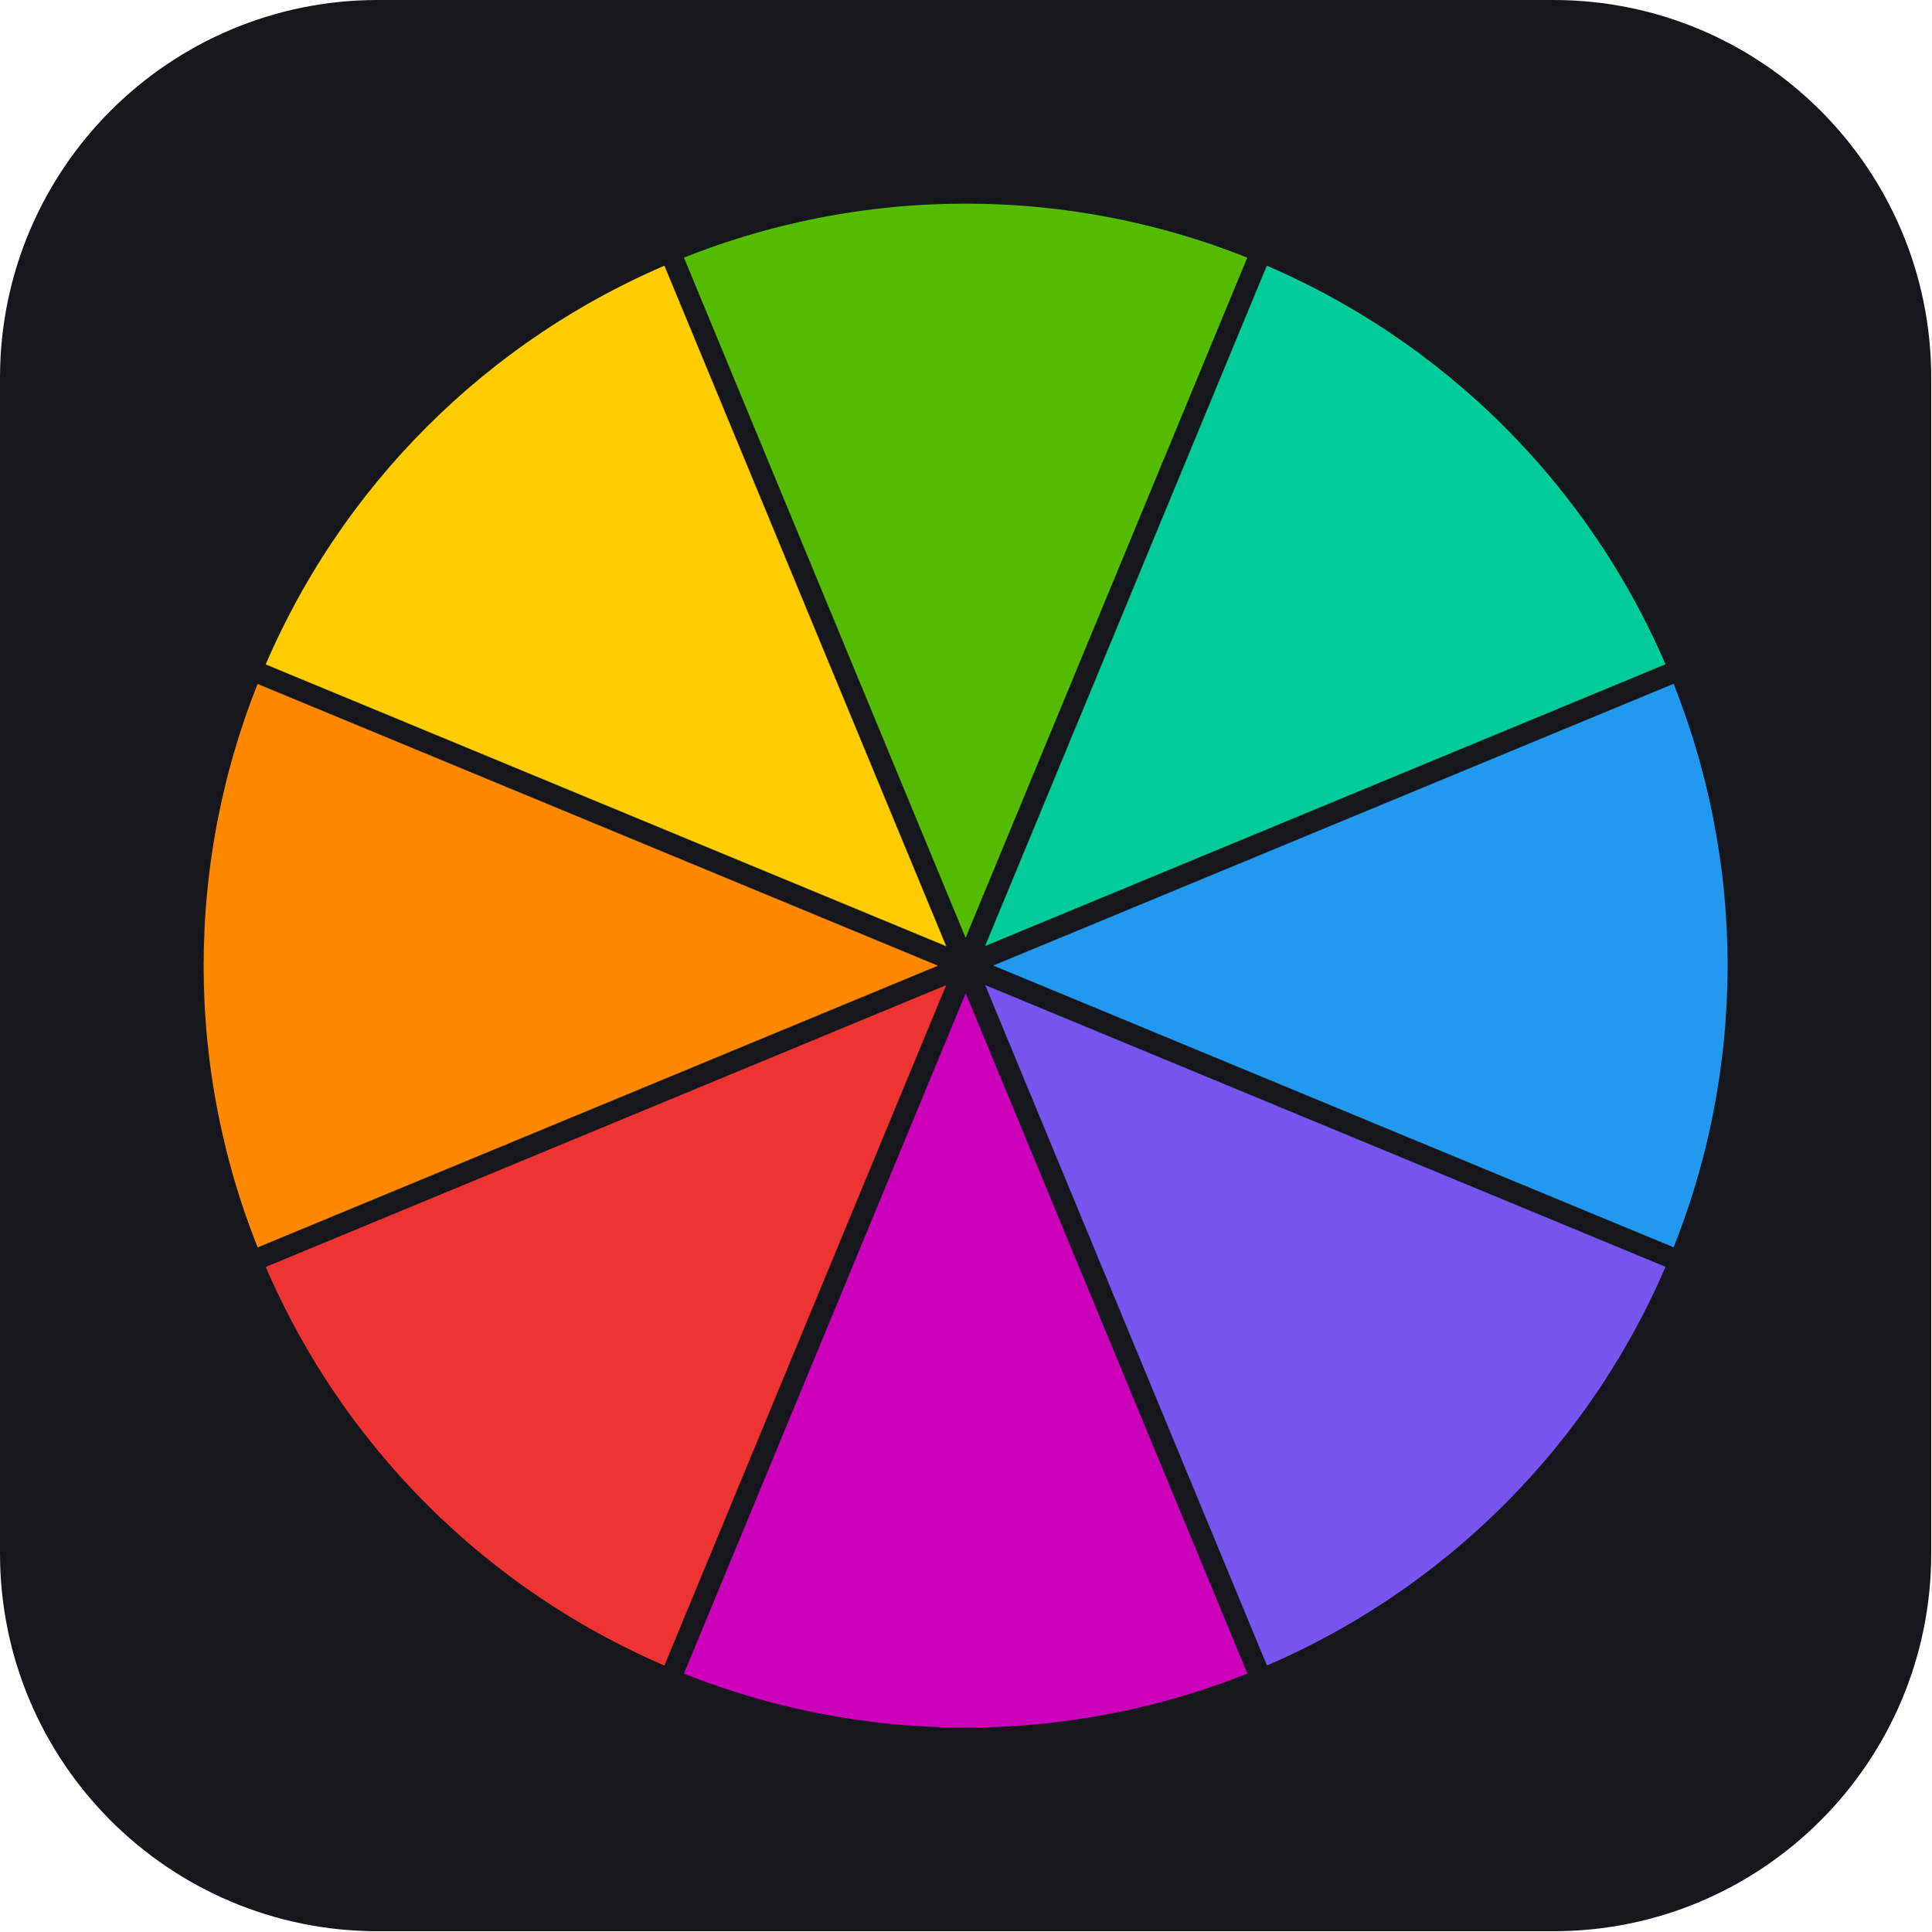
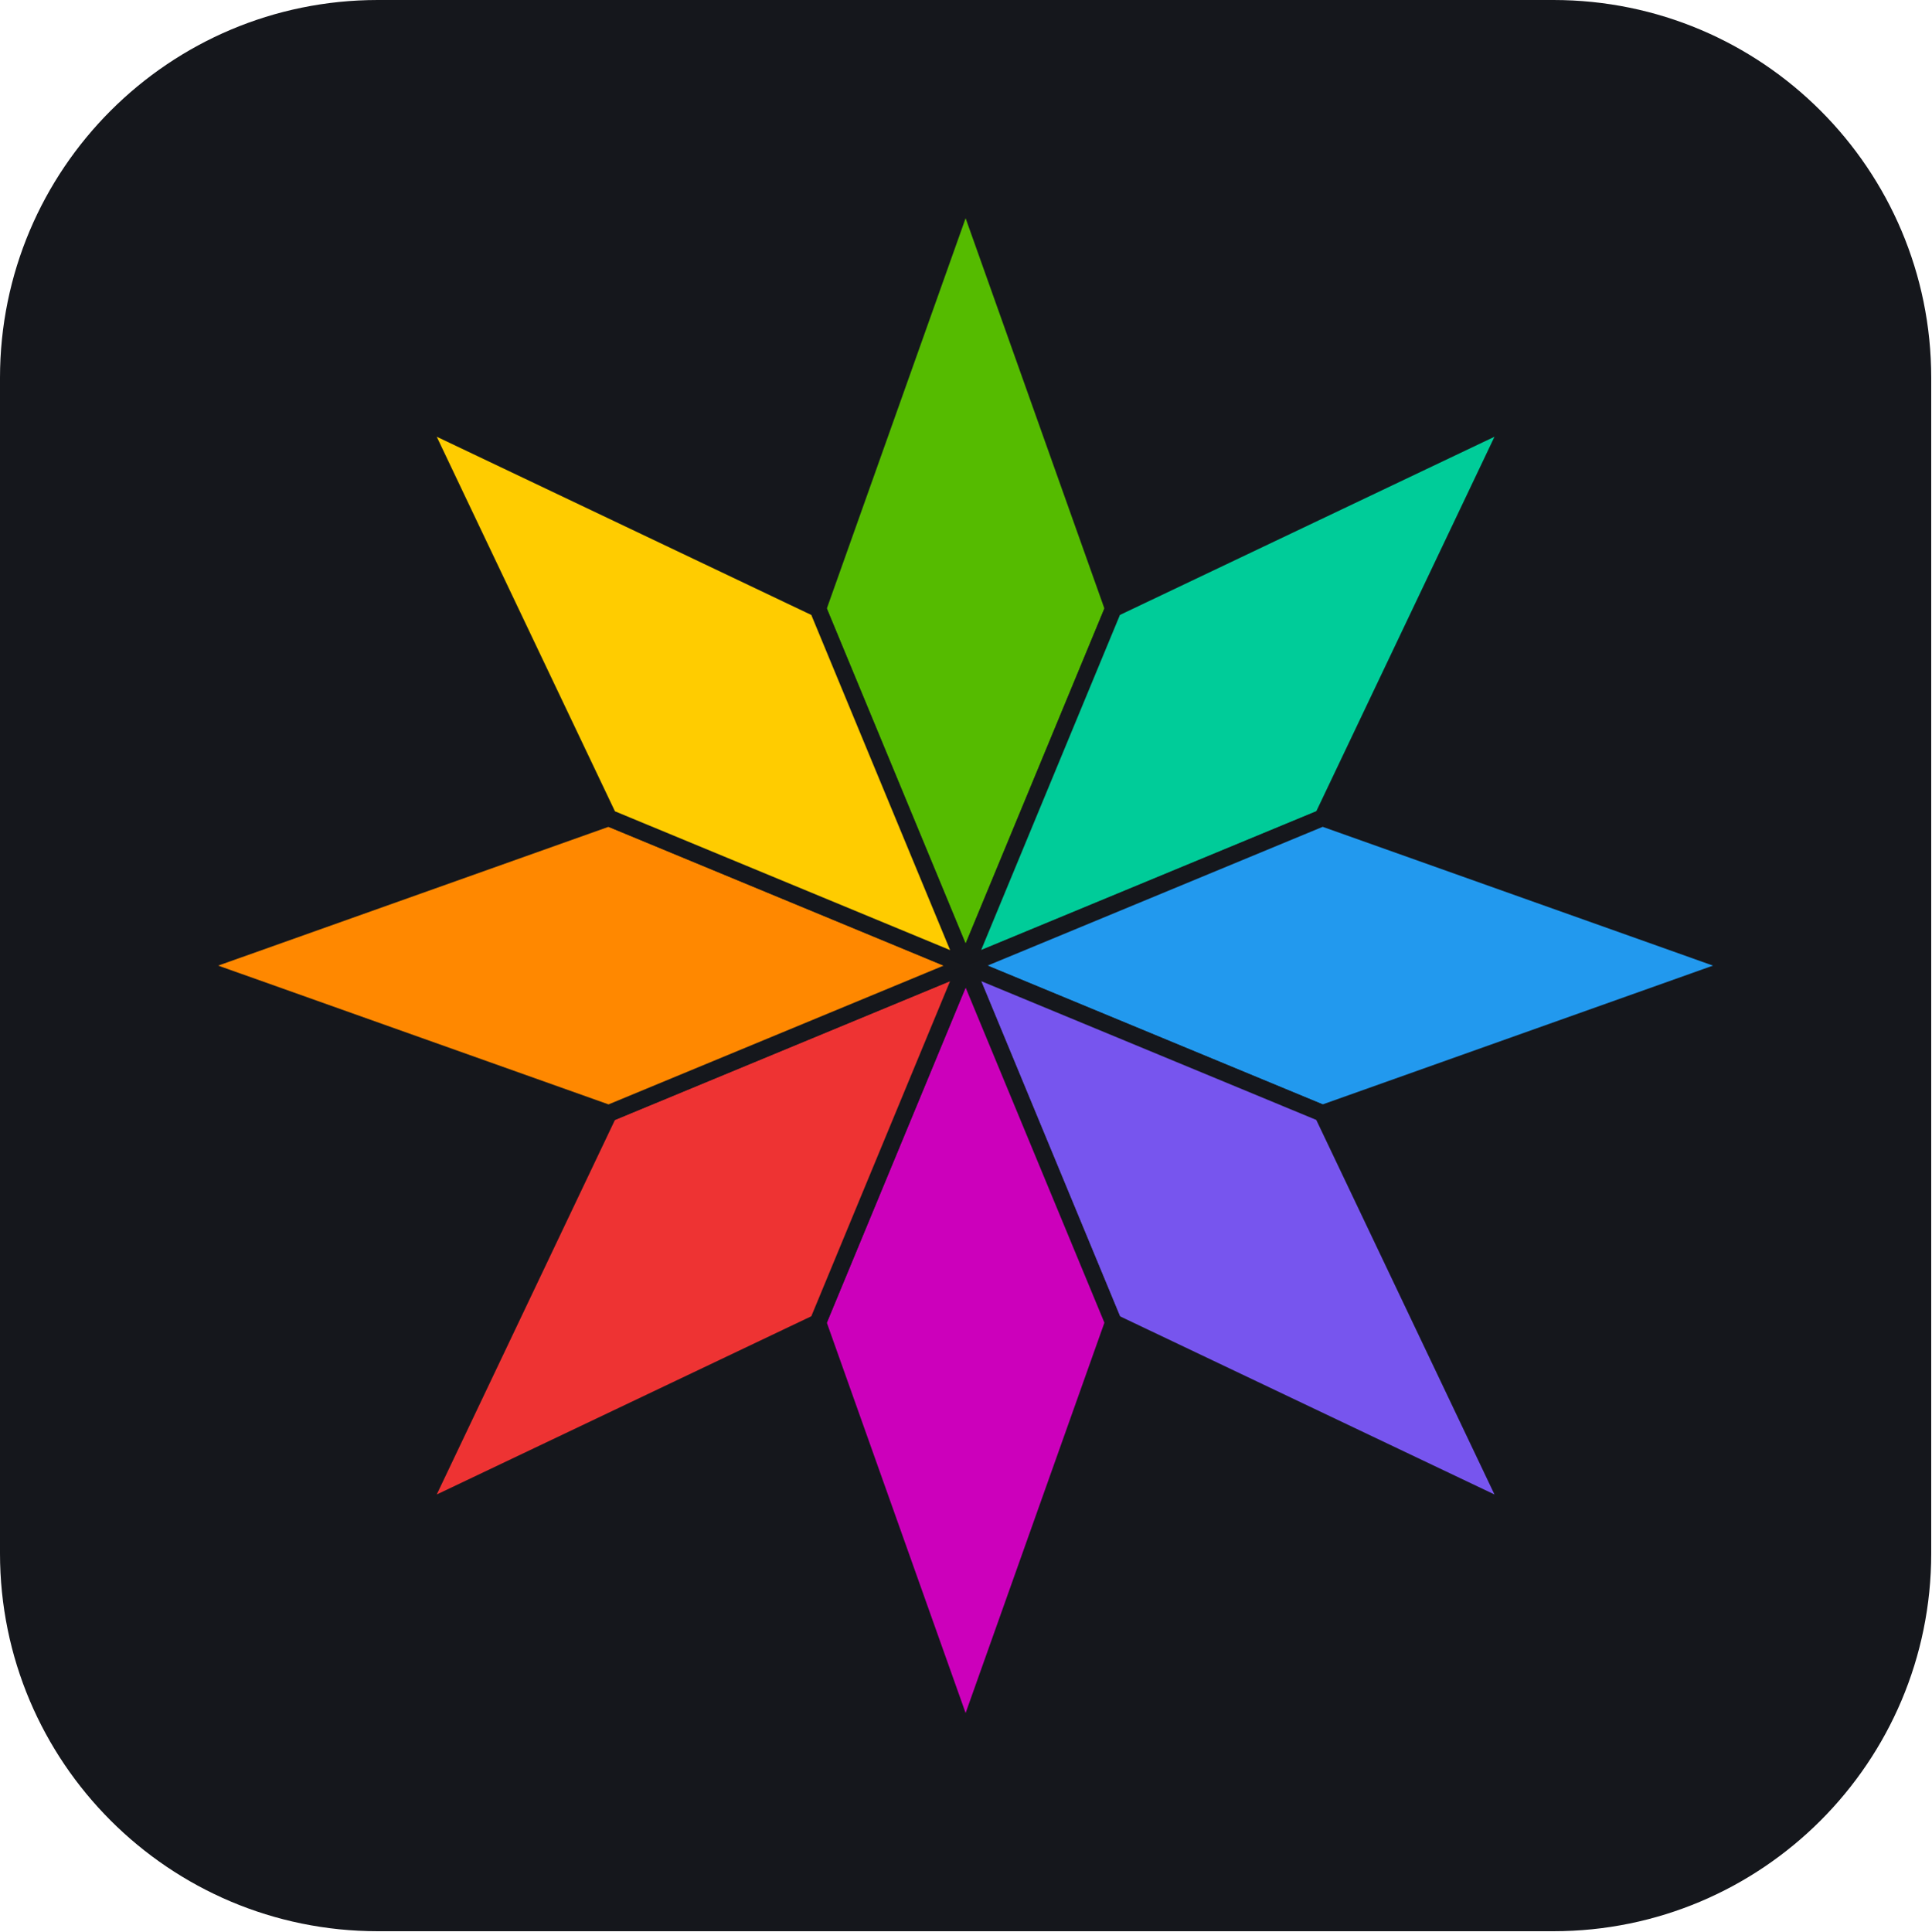
<svg xmlns="http://www.w3.org/2000/svg" viewBox="-1.15 -1.15 2.3 2.3" role="img" aria-label="check-match">
  <rect x="-1.15" y="-1.15" width="2.3" height="2.3" rx="0.45" fill="#15171c" />
-   <g stroke="#15171c" stroke-width="0.025" stroke-linejoin="round">
-     <path d="M0 0 L-0.352 -0.85 A0.92 0.92 0 0 1 0.352 -0.85 Z" fill="#5B0" />
-     <path d="M0 0 L0.352 -0.85 A0.92 0.92 0 0 1 0.85 -0.352 Z" fill="#0C9" />
-     <path d="M0 0 L0.85 -0.352 A0.92 0.92 0 0 1 0.85 0.352 Z" fill="#29E" />
-     <path d="M0 0 L0.85 0.352 A0.92 0.92 0 0 1 0.352 0.85 Z" fill="#75E" />
-     <path d="M0 0 L0.352 0.85 A0.92 0.92 0 0 1 -0.352 0.85 Z" fill="#C0B" />
-     <path d="M0 0 L-0.352 0.85 A0.92 0.92 0 0 1 -0.85 0.352 Z" fill="#E33" />
-     <path d="M0 0 L-0.85 0.352 A0.92 0.92 0 0 1 -0.85 -0.352 Z" fill="#F80" />
-     <path d="M0 0 L-0.85 -0.352 A0.92 0.92 0 0 1 -0.352 -0.85 Z" fill="#FC0" />
+   <g stroke="#15171c" stroke-width="0.02" stroke-linejoin="round">
+     <polygon points="0,0 -0.176,-0.425 0,-0.92 0.176,-0.425" fill="#5B0" />
+     <polygon points="0,0 0.176,-0.425 0.651,-0.651 0.425,-0.176" fill="#0C9" />
+     <polygon points="0,0 0.425,-0.176 0.92,0 0.425,0.176" fill="#29E" />
+     <polygon points="0,0 0.425,0.176 0.651,0.651 0.176,0.425" fill="#75E" />
+     <polygon points="0,0 0.176,0.425 0,0.92 -0.176,0.425" fill="#C0B" />
+     <polygon points="0,0 -0.176,0.425 -0.651,0.651 -0.425,0.176" fill="#E33" />
+     <polygon points="0,0 -0.425,0.176 -0.92,0 -0.425,-0.176" fill="#F80" />
+     <polygon points="0,0 -0.425,-0.176 -0.651,-0.651 -0.176,-0.425" fill="#FC0" />
  </g>
</svg>
